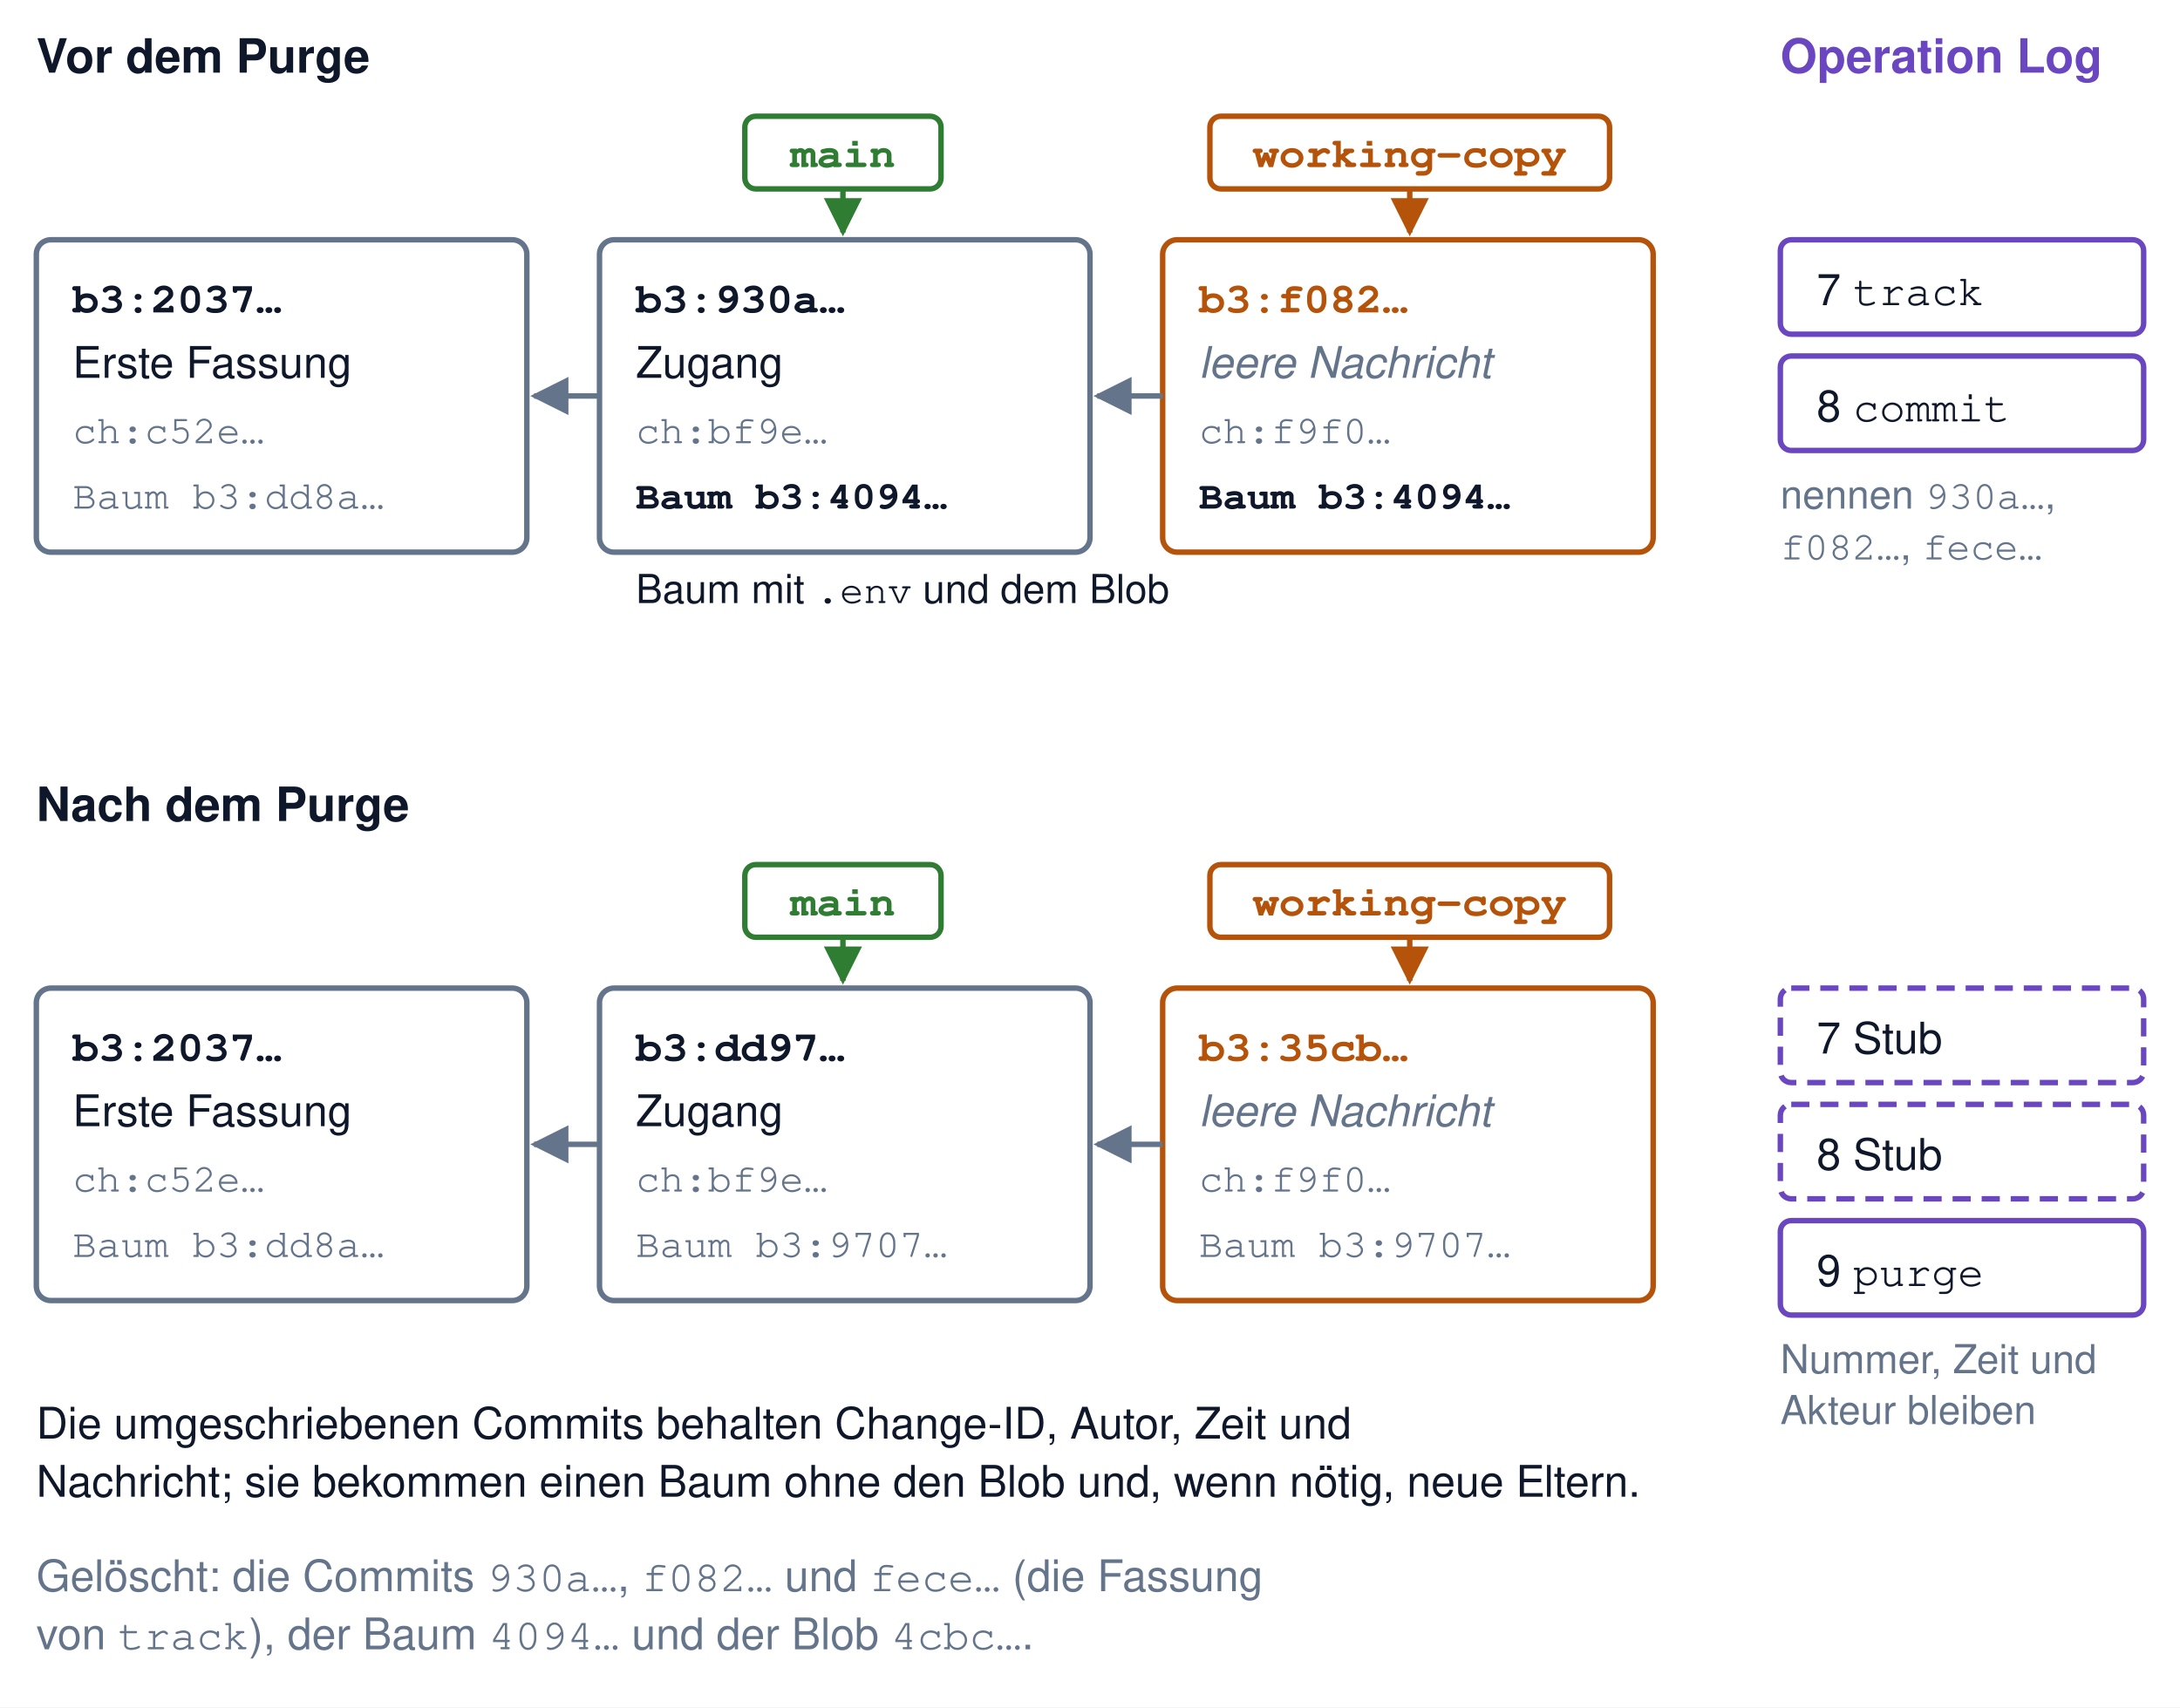
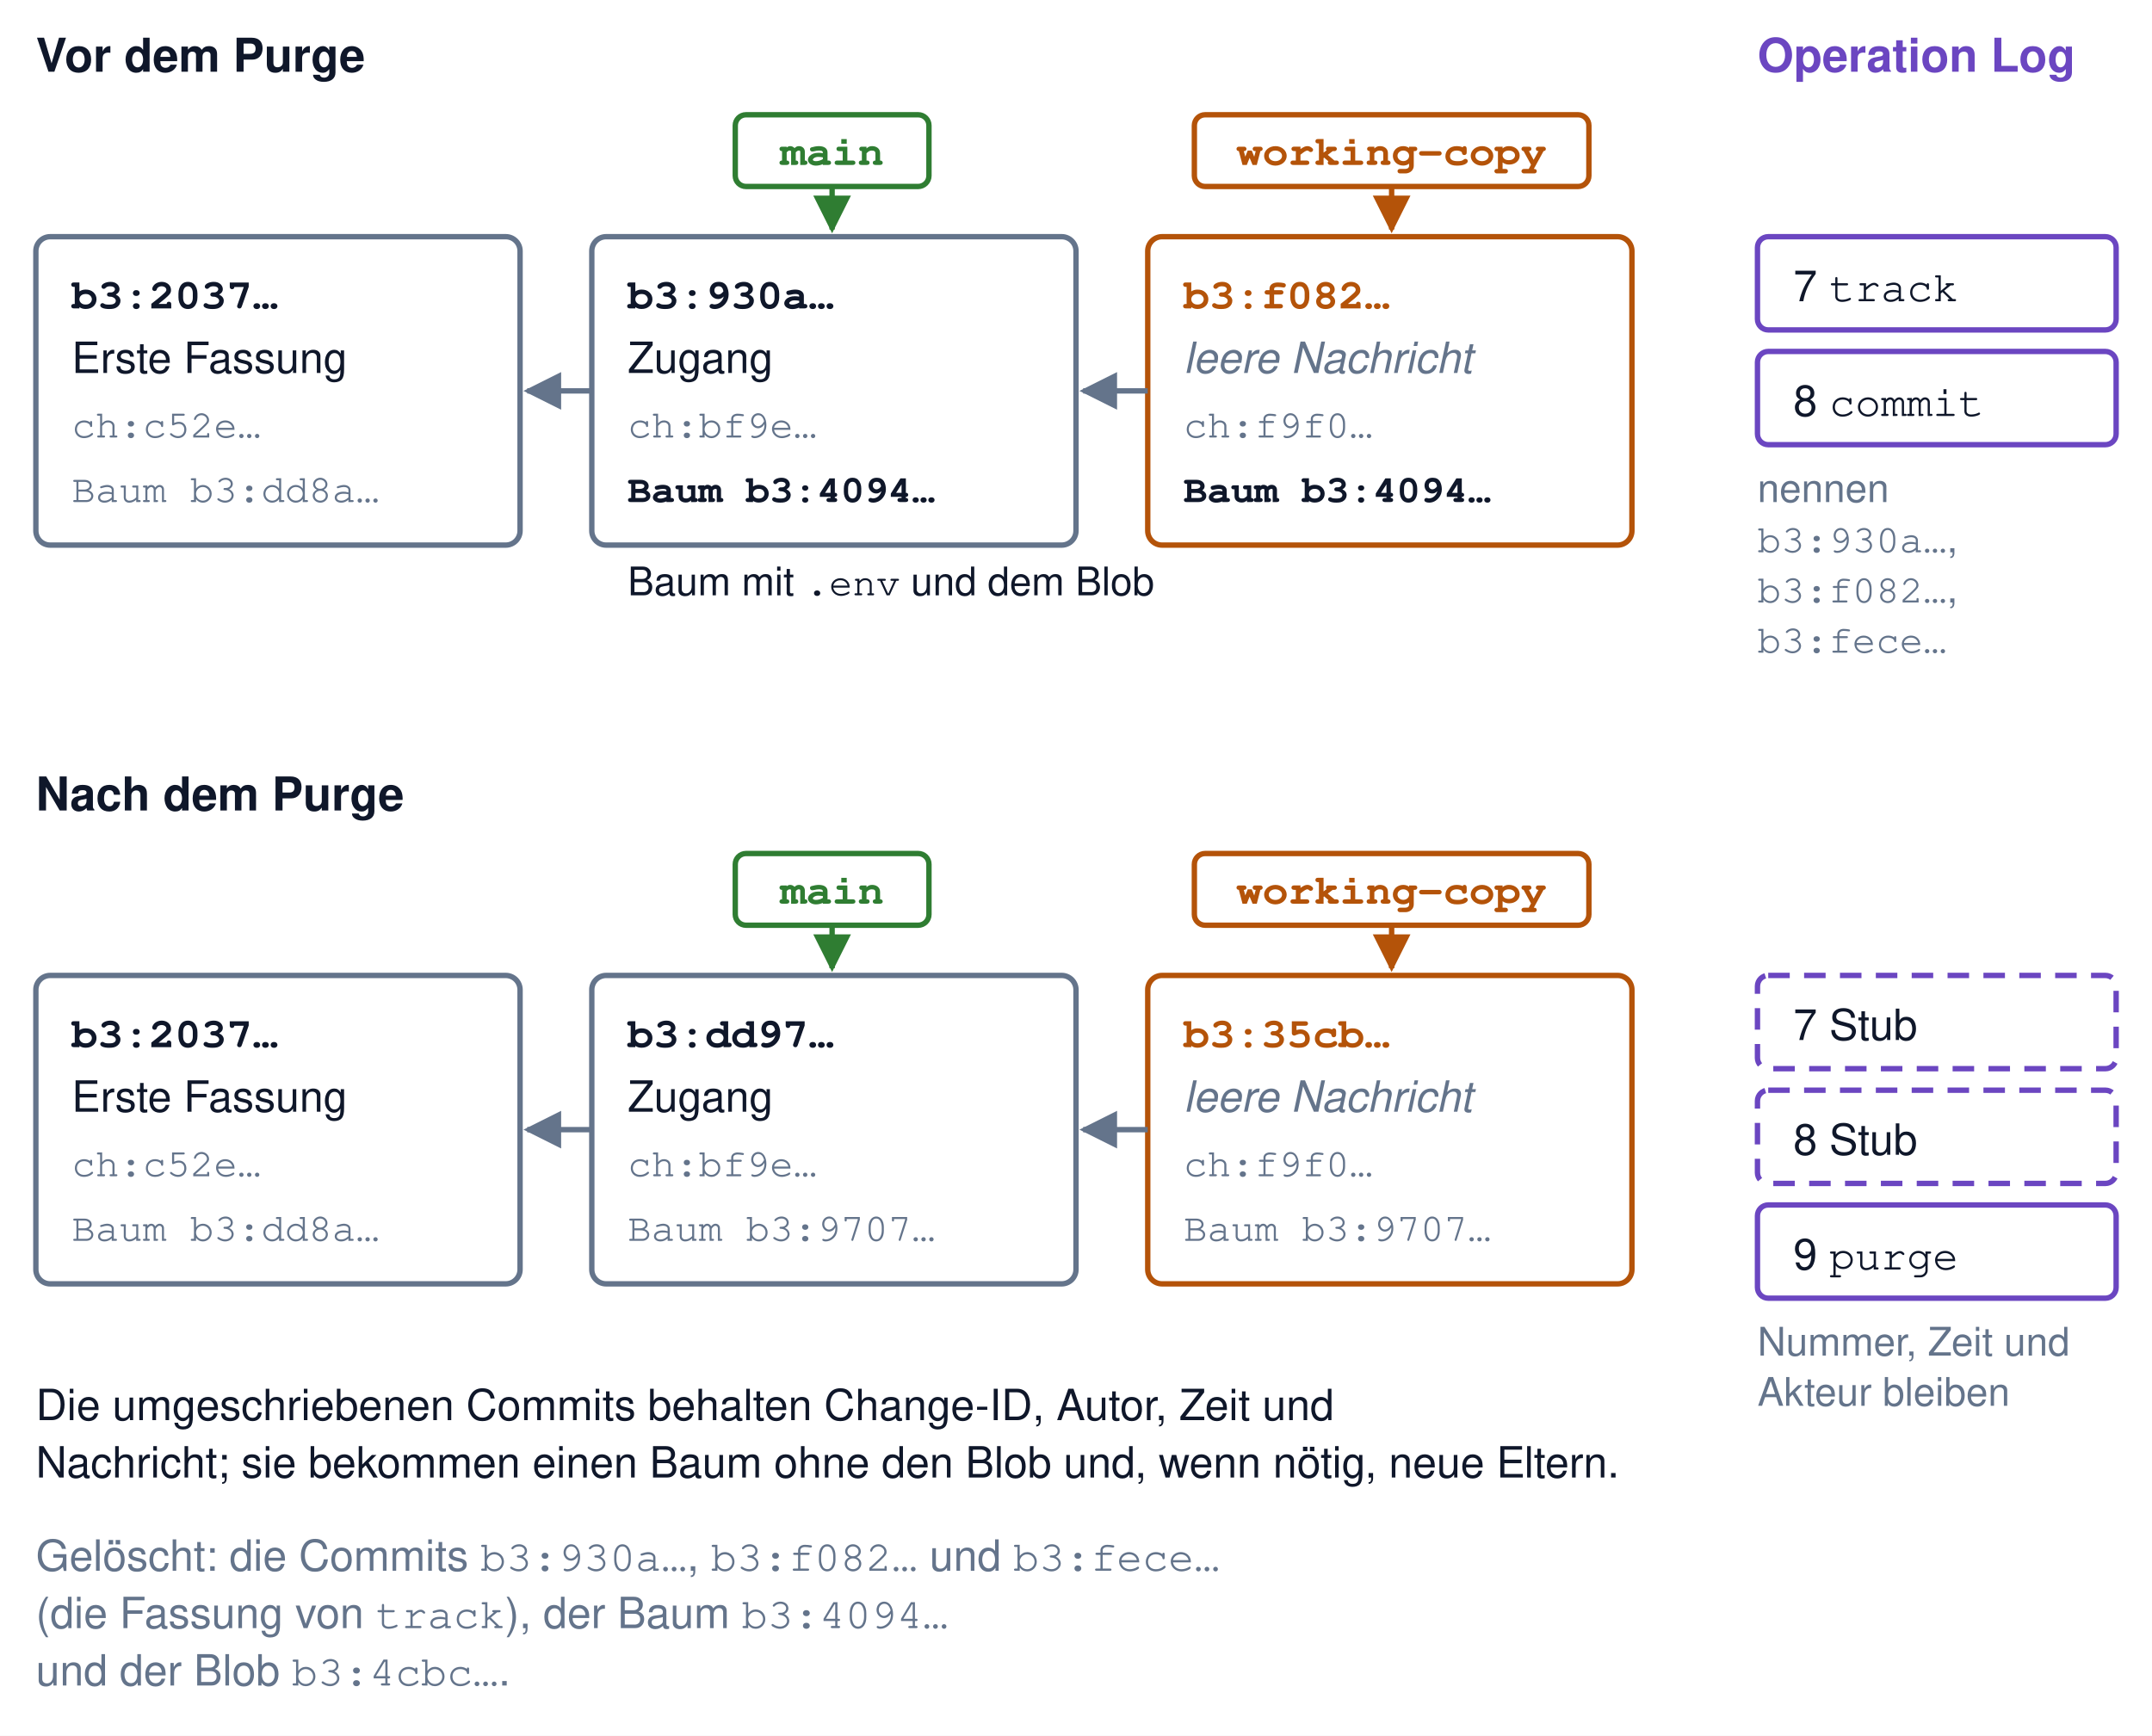
- <svg xmlns="http://www.w3.org/2000/svg" viewBox="0 0 600 470" font-family="Helvetica, Arial, sans-serif">
+ <svg xmlns="http://www.w3.org/2000/svg" viewBox="0 0 600 484" font-family="Helvetica, Arial, sans-serif">
  <defs>
    <marker id="arrow" viewBox="0 0 10 10" refX="9" refY="5" markerWidth="7" markerHeight="7" orient="auto">
      <path d="M0,0 L10,5 L0,10 z" fill="#64748B" />
    </marker>
    <marker id="arrow-green" viewBox="0 0 10 10" refX="9" refY="5" markerWidth="7" markerHeight="7" orient="auto">
      <path d="M0,0 L10,5 L0,10 z" fill="#2F7D32" />
    </marker>
    <marker id="arrow-orange" viewBox="0 0 10 10" refX="9" refY="5" markerWidth="7" markerHeight="7" orient="auto">
      <path d="M0,0 L10,5 L0,10 z" fill="#B45309" />
    </marker>
  </defs>
-   <rect x="0" y="0" width="600" height="470" fill="#FFFFFF" />
+   <rect x="0" y="0" width="600" height="484" fill="#FFFFFF" />
  <g font-size="13" font-weight="bold" fill="#0F172A">
    <text x="10" y="20">Vor dem Purge</text>
    <text x="10" y="226">Nach dem Purge</text>
  </g>
  <text x="490" y="20" font-size="13" font-weight="bold" fill="#6B46C1">Operation Log</text>
  <g stroke-width="1.5" fill="#FFFFFF">
    <rect x="10" y="66" width="135" height="86" rx="4" stroke="#64748B" />
    <rect x="165" y="66" width="135" height="86" rx="4" stroke="#64748B" />
    <rect x="320" y="66" width="135" height="86" rx="4" stroke="#B45309" />
    <rect x="10" y="272" width="135" height="86" rx="4" stroke="#64748B" />
    <rect x="165" y="272" width="135" height="86" rx="4" stroke="#64748B" />
    <rect x="320" y="272" width="135" height="86" rx="4" stroke="#B45309" />
  </g>
  <g font-family="Courier, monospace" font-size="12" font-weight="bold" fill="#0F172A">
    <text x="20" y="86">b3:2037…</text>
    <text x="175" y="86">b3:930a…</text>
    <text x="330" y="86" fill="#B45309">b3:f082…</text>
    <text x="20" y="292">b3:2037…</text>
    <text x="175" y="292">b3:dd97…</text>
    <text x="330" y="292" fill="#B45309">b3:35cb…</text>
  </g>
  <g font-size="12" fill="#0F172A">
    <text x="20" y="104">Erste Fassung</text>
    <text x="175" y="104">Zugang</text>
    <text x="330" y="104" fill="#64748B" font-style="italic">leere Nachricht</text>
    <text x="20" y="310">Erste Fassung</text>
    <text x="175" y="310">Zugang</text>
    <text x="330" y="310" fill="#64748B" font-style="italic">leere Nachricht</text>
  </g>
  <g font-family="Courier, monospace" font-size="11" fill="#64748B">
    <text x="20" y="122">ch:c52e…</text>
    <text x="20" y="140">Baum b3:dd8a…</text>
    <text x="175" y="122">ch:bf9e…</text>
    <text x="175" y="140" fill="#0F172A" font-weight="bold">Baum b3:4094…</text>
    <text x="330" y="122">ch:f9f0…</text>
    <text x="330" y="140" fill="#0F172A" font-weight="bold">Baum b3:4094…</text>
    <text x="20" y="328">ch:c52e…</text>
    <text x="20" y="346">Baum b3:dd8a…</text>
    <text x="175" y="328">ch:bf9e…</text>
    <text x="175" y="346">Baum b3:9707…</text>
    <text x="330" y="328">ch:f9f0…</text>
    <text x="330" y="346">Baum b3:9707…</text>
  </g>
  <text x="175" y="166" font-size="11" fill="#0F172A">Baum mit <tspan font-family="Courier, monospace">.env</tspan> und dem Blob</text>
  <g stroke="#64748B" stroke-width="1.5" marker-end="url(#arrow)">
    <line x1="165" y1="109" x2="147" y2="109" />
    <line x1="320" y1="109" x2="302" y2="109" />
    <line x1="165" y1="315" x2="147" y2="315" />
    <line x1="320" y1="315" x2="302" y2="315" />
  </g>
  <g stroke-width="1.5" fill="#FFFFFF">
    <rect x="205" y="32" width="54" height="20" rx="3" stroke="#2F7D32" />
    <rect x="333" y="32" width="110" height="20" rx="3" stroke="#B45309" />
    <rect x="205" y="238" width="54" height="20" rx="3" stroke="#2F7D32" />
    <rect x="333" y="238" width="110" height="20" rx="3" stroke="#B45309" />
  </g>
  <g font-family="Courier, monospace" font-size="12" font-weight="bold" text-anchor="middle">
    <text x="232" y="46" fill="#2F7D32">main</text>
    <text x="388" y="46" fill="#B45309">working-copy</text>
    <text x="232" y="252" fill="#2F7D32">main</text>
    <text x="388" y="252" fill="#B45309">working-copy</text>
  </g>
  <g stroke-width="1.5">
    <line x1="232" y1="52" x2="232" y2="64" stroke="#2F7D32" marker-end="url(#arrow-green)" />
    <line x1="388" y1="52" x2="388" y2="64" stroke="#B45309" marker-end="url(#arrow-orange)" />
    <line x1="232" y1="258" x2="232" y2="270" stroke="#2F7D32" marker-end="url(#arrow-green)" />
    <line x1="388" y1="258" x2="388" y2="270" stroke="#B45309" marker-end="url(#arrow-orange)" />
  </g>
  <g stroke="#6B46C1" stroke-width="1.5" fill="#FFFFFF">
    <rect x="490" y="66" width="100" height="26" rx="3" />
    <rect x="490" y="98" width="100" height="26" rx="3" />
-     <rect x="490" y="272" width="100" height="26" rx="3" stroke-dasharray="5 3" />
-     <rect x="490" y="304" width="100" height="26" rx="3" stroke-dasharray="5 3" />
+     <rect x="490" y="272" width="100" height="26" rx="3" stroke-dasharray="6 4" />
+     <rect x="490" y="304" width="100" height="26" rx="3" stroke-dasharray="6 4" />
    <rect x="490" y="336" width="100" height="26" rx="3" />
  </g>
  <g font-size="12" fill="#0F172A">
    <text x="500" y="84">7 <tspan font-family="Courier, monospace">track</tspan>
    </text>
    <text x="500" y="116">8 <tspan font-family="Courier, monospace">commit</tspan>
    </text>
    <text x="500" y="290">7 Stub</text>
    <text x="500" y="322">8 Stub</text>
    <text x="500" y="354">9 <tspan font-family="Courier, monospace">purge</tspan>
    </text>
  </g>
-   <text x="490" y="140" font-size="11" fill="#64748B">nennen <tspan font-family="Courier, monospace">930a…</tspan>,</text>
+   <text x="490" y="140" font-size="11" fill="#64748B">nennen</text>
  <text x="490" y="154" font-size="11" fill="#64748B">
-     <tspan font-family="Courier, monospace">f082…</tspan>, <tspan font-family="Courier, monospace">fece…</tspan>
+     <tspan font-family="Courier, monospace">b3:930a…</tspan>,</text>
+   <text x="490" y="168" font-size="11" fill="#64748B">
+     <tspan font-family="Courier, monospace">b3:f082…</tspan>,</text>
+   <text x="490" y="182" font-size="11" fill="#64748B">
+     <tspan font-family="Courier, monospace">b3:fece…</tspan>
  </text>
  <text x="490" y="378" font-size="11" fill="#64748B">Nummer, Zeit und</text>
  <text x="490" y="392" font-size="11" fill="#64748B">Akteur bleiben</text>
  <g font-size="12" fill="#0F172A">
    <text x="10" y="396">Die umgeschriebenen Commits behalten Change-ID, Autor, Zeit und</text>
    <text x="10" y="412">Nachricht; sie bekommen einen Baum ohne den Blob und, wenn nötig, neue Eltern.</text>
-     <text x="10" y="438" fill="#64748B">Gelöscht: die Commits <tspan font-family="Courier, monospace">930a…</tspan>, <tspan font-family="Courier, monospace">f082…</tspan> und <tspan font-family="Courier, monospace">fece…</tspan> (die Fassung</text>
-     <text x="10" y="454" fill="#64748B">von <tspan font-family="Courier, monospace">track</tspan>), der Baum <tspan font-family="Courier, monospace">4094…</tspan> und der Blob <tspan font-family="Courier, monospace">4cbc…</tspan>.</text>
+     <text x="10" y="438" fill="#64748B">Gelöscht: die Commits <tspan font-family="Courier, monospace">b3:930a…</tspan>, <tspan font-family="Courier, monospace">b3:f082…</tspan> und <tspan font-family="Courier, monospace">b3:fece…</tspan>
+     </text>
+     <text x="10" y="454" fill="#64748B">(die Fassung von <tspan font-family="Courier, monospace">track</tspan>), der Baum <tspan font-family="Courier, monospace">b3:4094…</tspan>
+     </text>
+     <text x="10" y="470" fill="#64748B">und der Blob <tspan font-family="Courier, monospace">b3:4cbc…</tspan>.</text>
  </g>
</svg>
